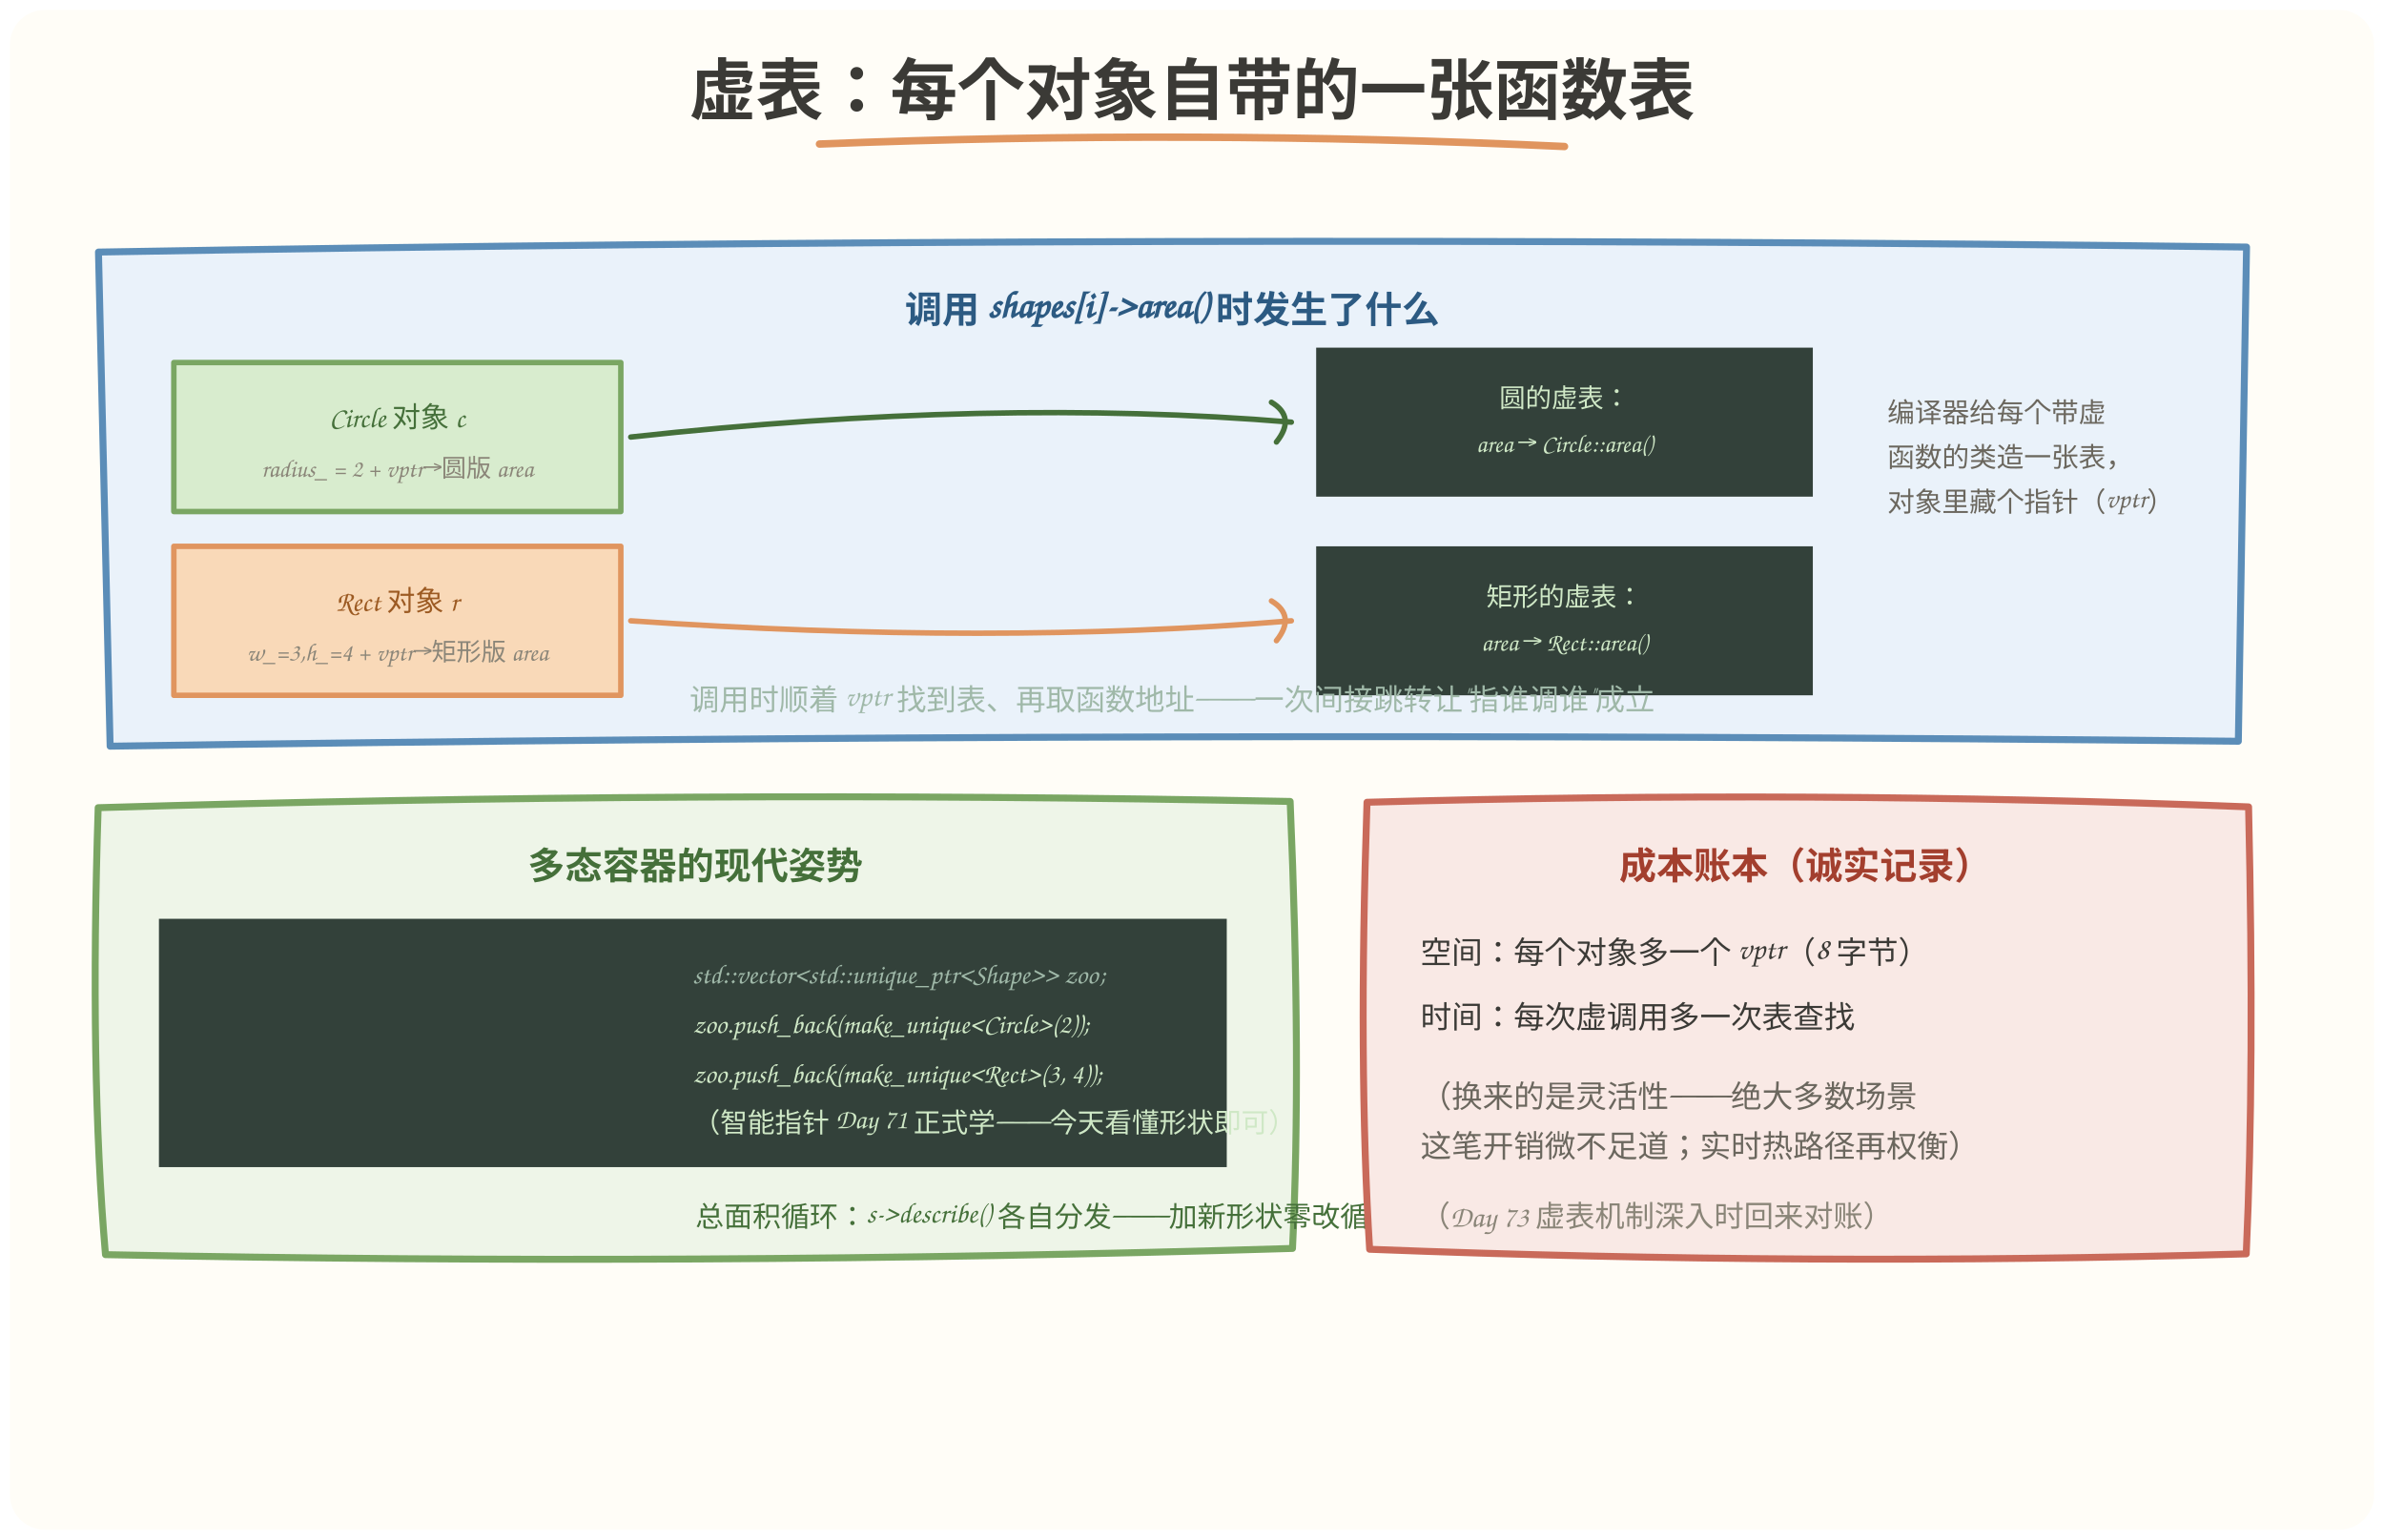
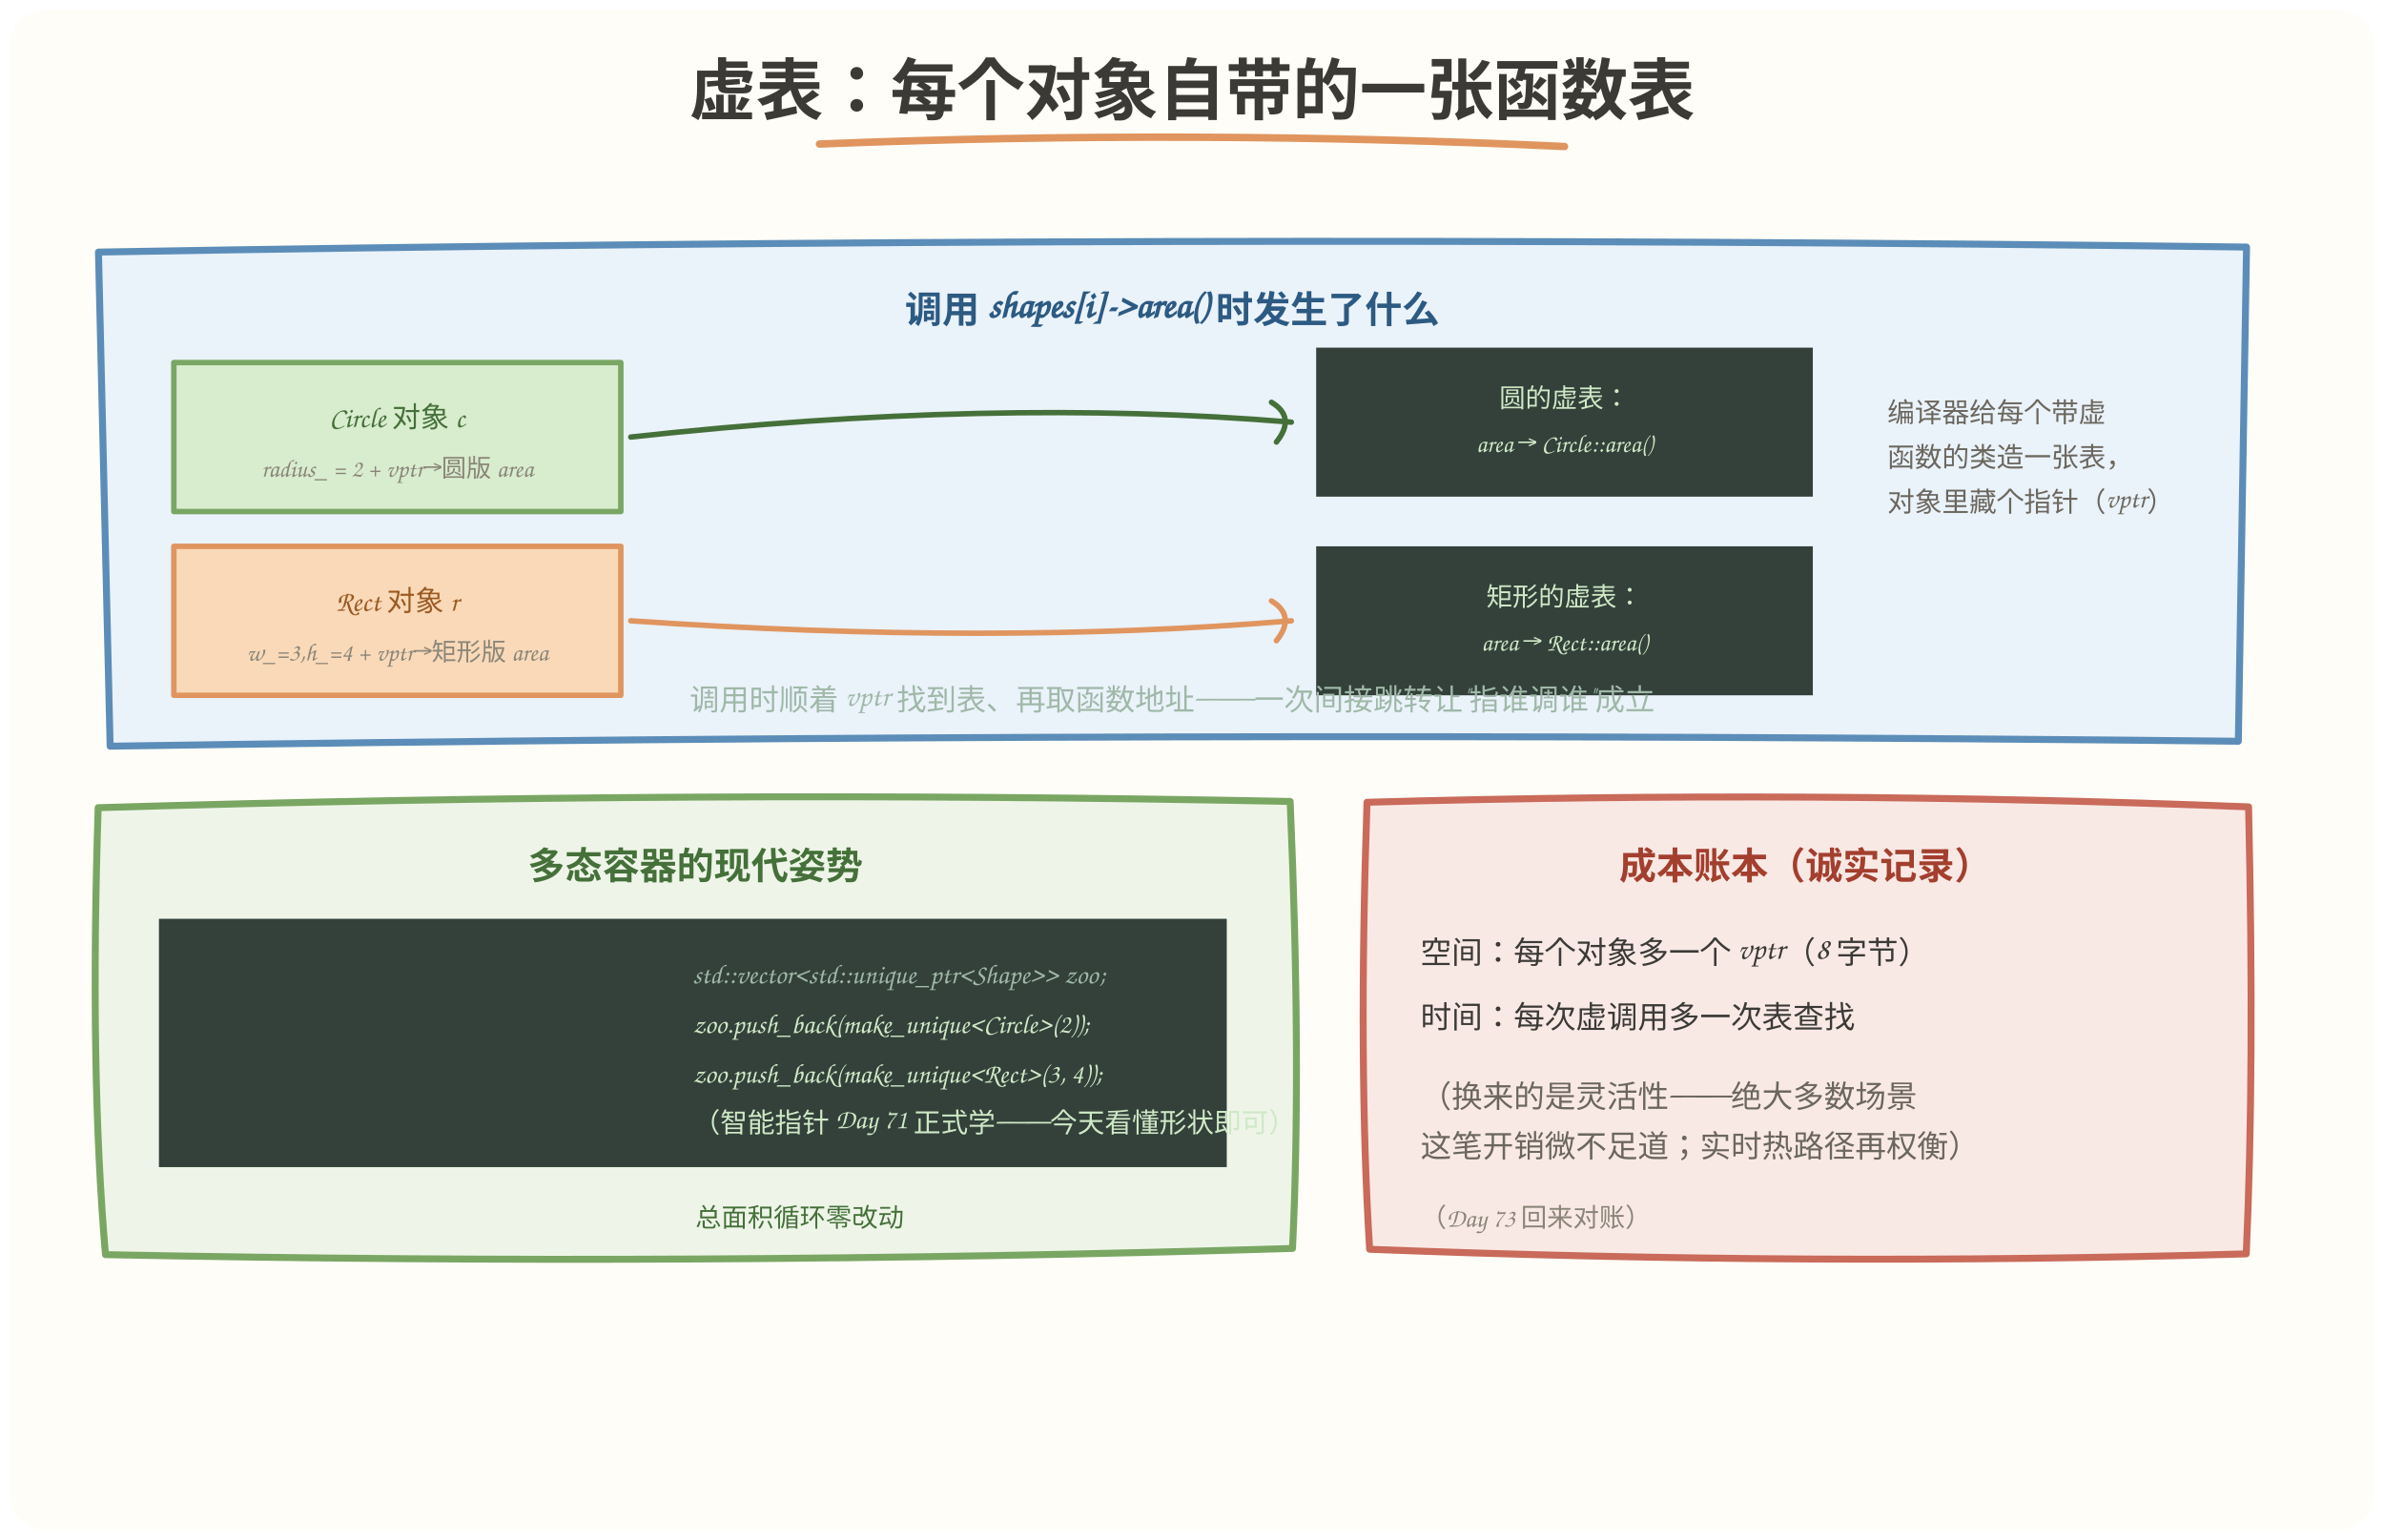
<svg xmlns="http://www.w3.org/2000/svg" viewBox="0 0 960 620" font-family="'Kaiti SC','KaiTi','Comic Sans MS',cursive">
  <rect x="4" y="4" width="952" height="612" rx="14" fill="#fffdf7" />
  <g stroke-linecap="round" stroke-linejoin="round">
    <text x="480" y="46" text-anchor="middle" font-size="27" font-weight="bold" fill="#3b3a36">虚表：每个对象自带的一张函数表</text>
    <path d="M 330,58 Q 480,52 630,59" fill="none" stroke="#e0955f" stroke-width="3" />
    <path d="M 40,100 Q 470,94 905,101 L 901,300 Q 470,294 44,299 Z" fill="#eaf2fa" stroke="#5b8db8" stroke-width="2.8" transform="rotate(-0.2 472 200)" />
    <text x="472" y="130" text-anchor="middle" font-size="15" font-weight="bold" fill="#2c5a82">调用 shapes[i]-&gt;area() 时发生了什么</text>
    <rect x="70" y="146" width="180" height="60" fill="#d8ecce" stroke="#7aa663" stroke-width="2.2" />
    <text x="160" y="172" text-anchor="middle" font-size="11.5" fill="#45703a">Circle 对象 c</text>
    <text x="160" y="192" text-anchor="middle" font-size="10" fill="#8a8578">radius_ = 2 + vptr→圆版 area</text>
    <rect x="70" y="220" width="180" height="60" fill="#f9d9b8" stroke="#e0955f" stroke-width="2.2" />
    <text x="160" y="246" text-anchor="middle" font-size="11.5" fill="#9c5a22">Rect 对象 r</text>
    <text x="160" y="266" text-anchor="middle" font-size="10" fill="#8a8578">w_=3,h_=4 + vptr→矩形版 area</text>
    <path d="M 254,176 Q 400,160 520,170" fill="none" stroke="#45703a" stroke-width="2.2" />
    <path d="M 512,162 Q 522,168 514,178" fill="none" stroke="#45703a" stroke-width="2.2" />
    <path d="M 254,250 Q 400,260 520,250" fill="none" stroke="#e0955f" stroke-width="2.2" />
    <path d="M 512,242 Q 522,248 514,258" fill="none" stroke="#e0955f" stroke-width="2.2" />
    <rect x="530" y="140" width="200" height="60" fill="#33413a" />
    <text x="630" y="164" text-anchor="middle" font-size="10.5" fill="#cfe8c6">圆的虚表：</text>
    <text x="630" y="182" text-anchor="middle" font-size="10" fill="#cfe8c6">area → Circle::area()</text>
    <rect x="530" y="220" width="200" height="60" fill="#33413a" />
    <text x="630" y="244" text-anchor="middle" font-size="10.5" fill="#cfe8c6">矩形的虚表：</text>
    <text x="630" y="262" text-anchor="middle" font-size="10" fill="#cfe8c6">area → Rect::area()</text>
    <text x="760" y="170" font-size="11" fill="#6b675e">编译器给每个带虚</text>
    <text x="760" y="188" font-size="11" fill="#6b675e">函数的类造一张表，</text>
    <text x="760" y="206" font-size="11" fill="#6b675e">对象里藏个指针（vptr）</text>
    <text x="472" y="286" text-anchor="middle" font-size="12" fill="#9fb8a8">调用时顺着 vptr 找到表、再取函数地址——一次间接跳转让"指谁调谁"成立</text>
    <path d="M 40,324 Q 280,318 520,324 Q 524,430 520,504 Q 280,510 42,504 Q 36,430 40,324 Z" fill="#eef5e8" stroke="#7aa663" stroke-width="2.8" transform="rotate(-0.3 280 414)" />
    <text x="280" y="354" text-anchor="middle" font-size="15" font-weight="bold" fill="#45703a">多态容器的现代姿势</text>
    <rect x="64" y="370" width="430" height="100" fill="#33413a" />
    <text x="279" y="396" font-size="11" fill="#9fb8a8">std::vector&lt;std::unique_ptr&lt;Shape&gt;&gt; zoo;</text>
    <text x="279" y="416" font-size="11" fill="#cfe8c6">zoo.push_back(make_unique&lt;Circle&gt;(2));</text>
    <text x="279" y="436" font-size="11" fill="#cfe8c6">zoo.push_back(make_unique&lt;Rect&gt;(3, 4));</text>
    <text x="279" y="456" font-size="11" fill="#cfe8c6">（智能指针 Day 71 正式学——今天看懂形状即可）</text>
-     <text x="280" y="494" font-size="11.5" fill="#45703a">总面积循环：s-&gt;describe() 各自分发——加新形状零改循环</text>
-     <text x="572" y="494" font-size="11" fill="#8a8578">（Day 73 虚表深入时回来对账）</text>
+     <text x="280" y="494" font-size="10.5" fill="#45703a">总面积循环零改动</text>
+     <text x="572" y="494" font-size="10.5" fill="#8a8578">（Day 73 回来对账）</text>
    <path d="M 550,324 Q 730,318 905,324 Q 908,430 905,504 Q 730,510 552,504 Q 547,430 550,324 Z" fill="#f9e9e5" stroke="#c96a5a" stroke-width="2.8" transform="rotate(0.3 727 414)" />
    <text x="727" y="354" text-anchor="middle" font-size="15" font-weight="bold" fill="#a33f2e">成本账本（诚实记录）</text>
    <text x="572" y="388" font-size="12.5" fill="#3b3a36">空间：每个对象多一个 vptr（8 字节）</text>
    <text x="572" y="414" font-size="12.5" fill="#3b3a36">时间：每次虚调用多一次表查找</text>
    <text x="572" y="446" font-size="12.5" fill="#6b675e">（换来的是灵活性——绝大多数场景</text>
    <text x="572" y="466" font-size="12.5" fill="#6b675e">这笔开销微不足道；实时热路径再权衡）</text>
-     <text x="572" y="494" font-size="12" fill="#8a8578">（Day 73 虚表机制深入时回来对账）</text>
+     <text x="572" y="494" font-size="10.5" fill="#8a8578">（Day 73 回来对账）</text>
  </g>
</svg>
